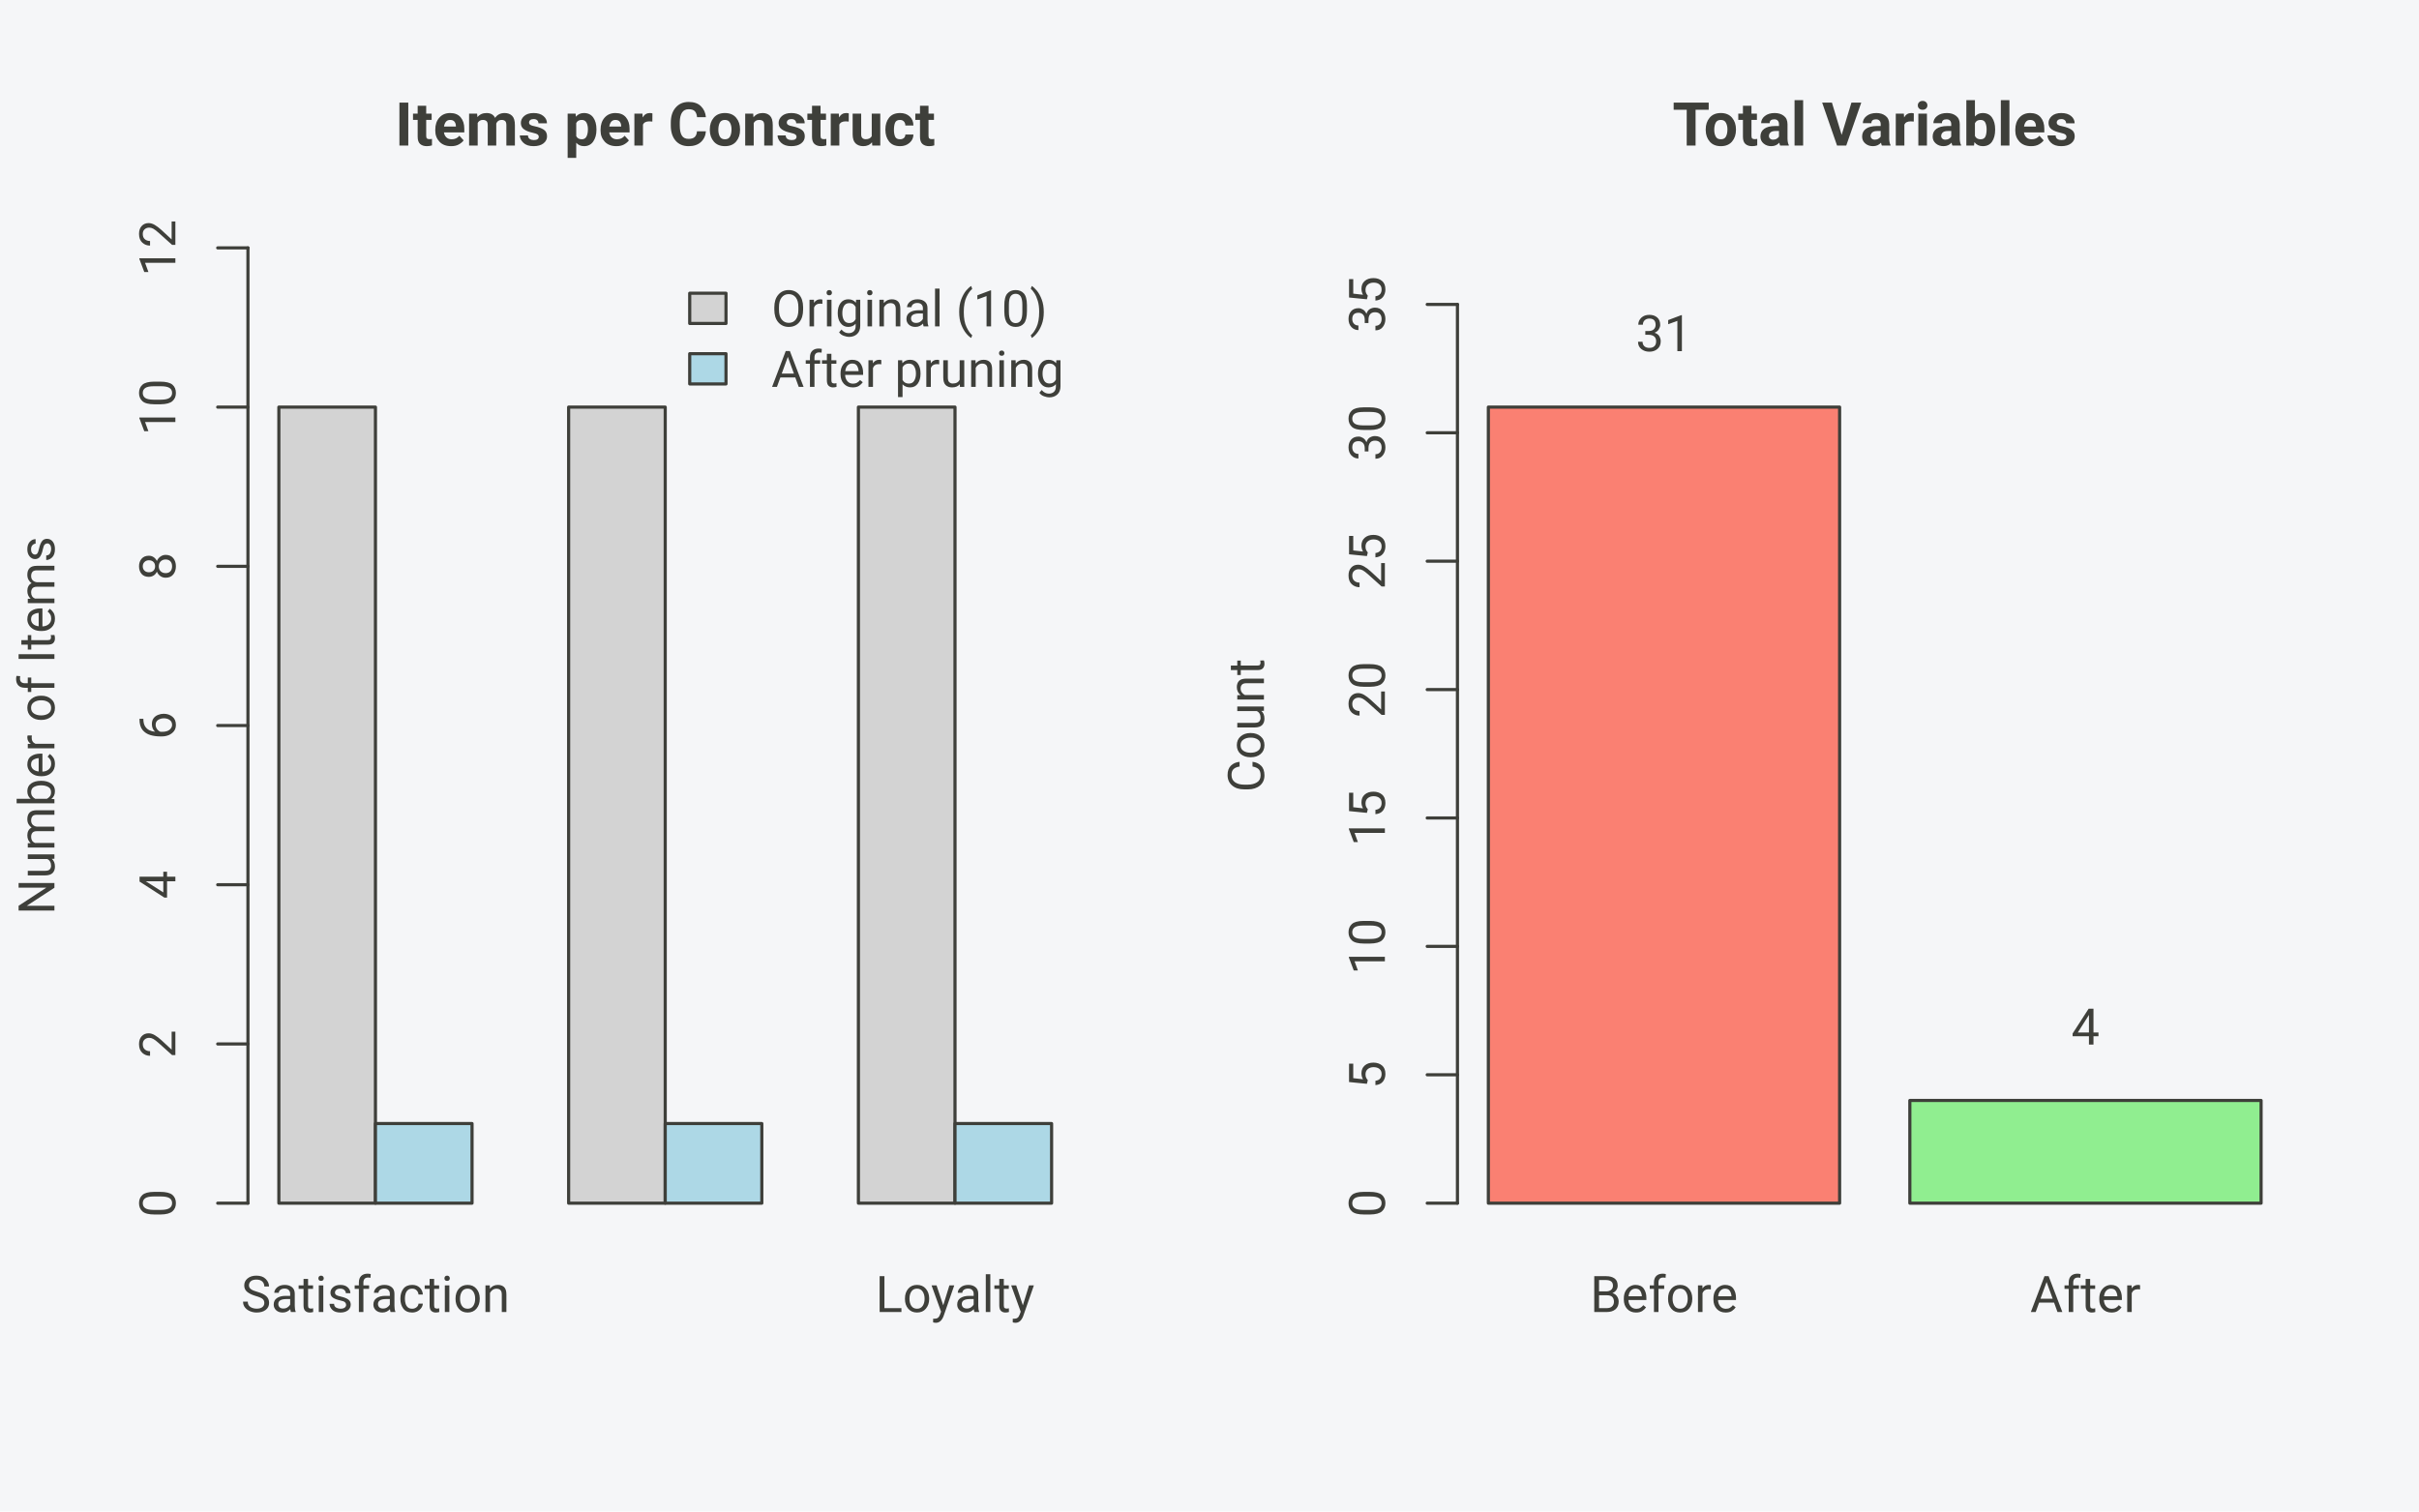
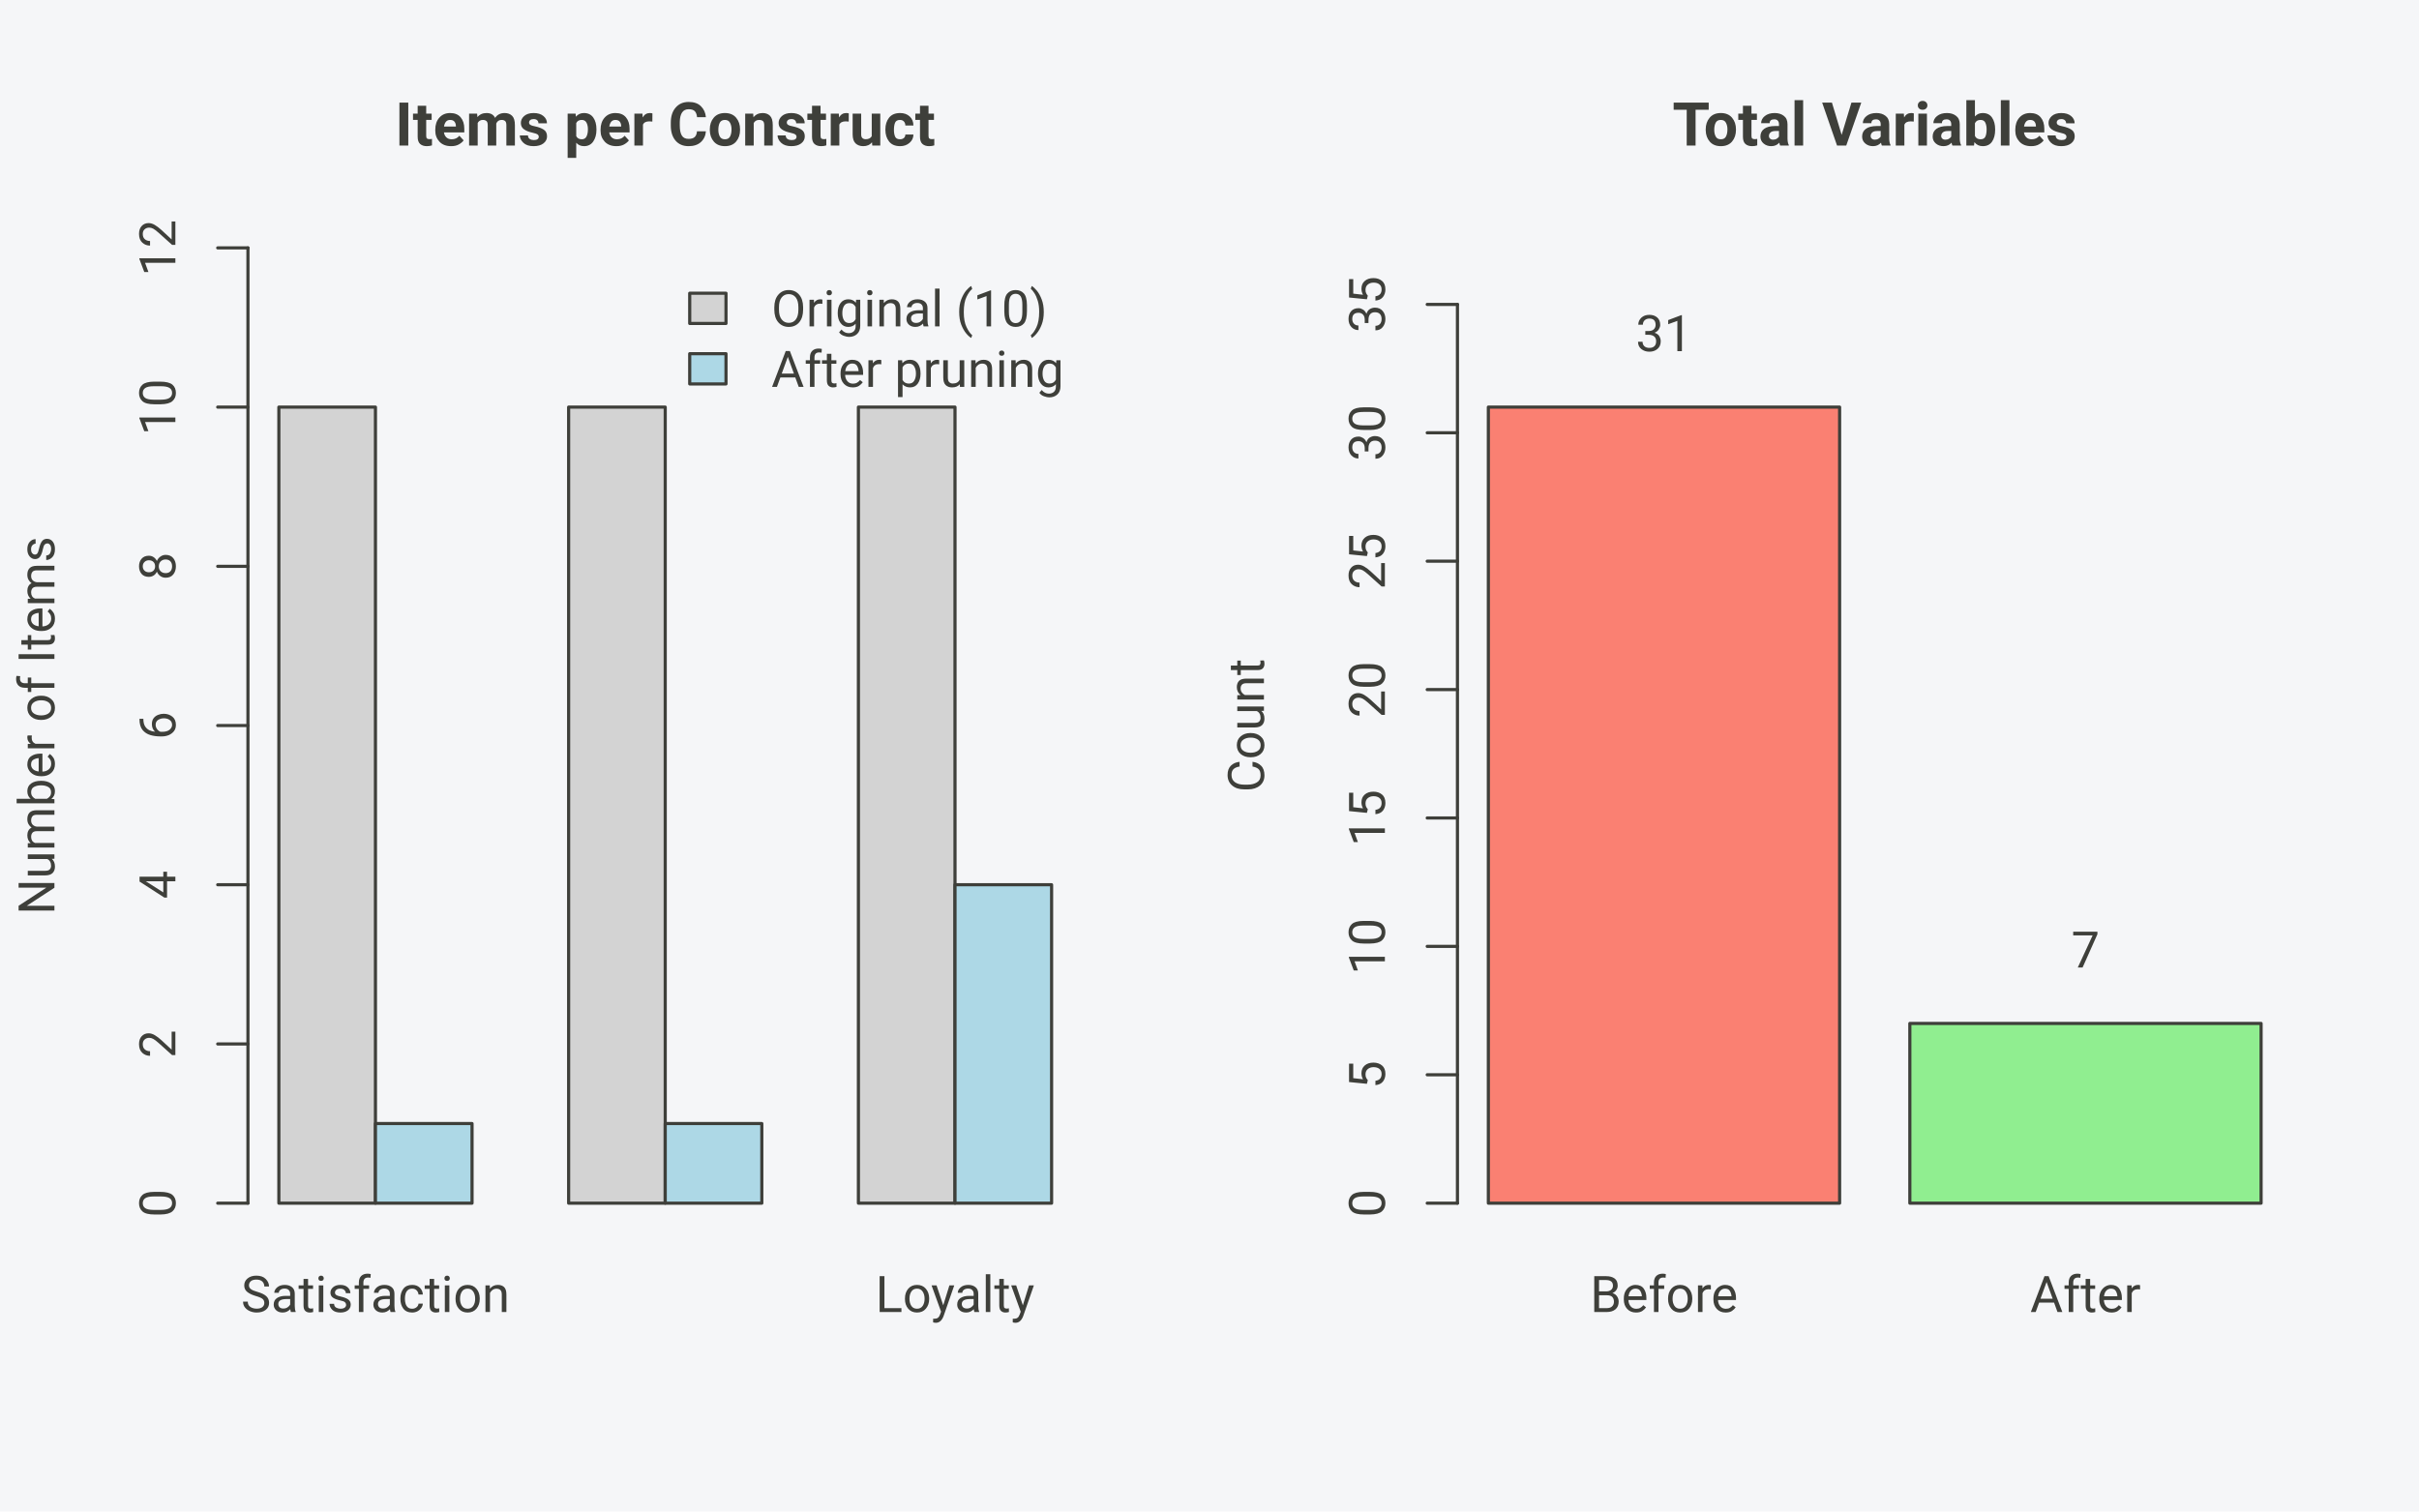
<svg xmlns="http://www.w3.org/2000/svg" width="576.00pt" height="360.00pt" viewBox="0 0 576.00 360.00">
  <g class="svglite">
    <defs>
      <style type="text/css">
    /* theme-aware-processed */
    .svglite line, .svglite polyline, .svglite polygon, .svglite path, .svglite circle {
      fill: none;
      stroke: #3E3F3A;
      stroke-linecap: round;
      stroke-linejoin: round;
      stroke-miterlimit: 10.00;
    }
    .svglite &gt; g &gt; rect {
      fill: none;
      stroke: #3E3F3A;
      stroke-linecap: round;
      stroke-linejoin: round;
      stroke-miterlimit: 10.00;
    }
    .svglite text {
      white-space: pre;
      fill: #3E3F3A;
    }
    .svglite g.glyphgroup path {
      fill: inherit;
      stroke: none;
    }
  </style>
    </defs>
    <rect class="svg-bg" width="100%" height="100%" style="stroke: none; fill: #F5F6F8;" />
    <defs>
      <clipPath id="cpMC4wMHw1NzYuMDB8MC4wMHwzNjAuMDA=">
        <rect x="0.00" y="0.00" width="576.00" height="360.00" />
      </clipPath>
    </defs>
    <g clip-path="url(#cpMC4wMHw1NzYuMDB8MC4wMHwzNjAuMDA=)">
</g>
    <defs>
      <clipPath id="cpMC4wMHwyODguMDB8MC4wMHwzNjAuMDA=">
        <rect x="0.00" y="0.00" width="288.00" height="360.00" />
      </clipPath>
    </defs>
    <g clip-path="url(#cpMC4wMHwyODguMDB8MC4wMHwzNjAuMDA=)">
      <rect x="66.40" y="96.96" width="23.00" height="189.60" style="stroke-width: 0.75; fill: #D3D3D3;" />
      <rect x="89.40" y="267.60" width="23.00" height="18.96" style="stroke-width: 0.75; fill: #ADD8E6;" />
      <rect x="135.40" y="96.96" width="23.00" height="189.60" style="stroke-width: 0.75; fill: #D3D3D3;" />
      <rect x="158.40" y="267.60" width="23.00" height="18.96" style="stroke-width: 0.75; fill: #ADD8E6;" />
      <rect x="204.40" y="96.96" width="23.00" height="189.60" style="stroke-width: 0.75; fill: #D3D3D3;" />
-       <rect x="227.40" y="267.60" width="23.00" height="18.96" style="stroke-width: 0.75; fill: #ADD8E6;" />
+       <rect x="227.40" y="210.72" width="23.00" height="75.84" style="stroke-width: 0.75; fill: #ADD8E6;" />
    </g>
    <g clip-path="url(#cpMC4wMHw1NzYuMDB8MC4wMHwzNjAuMDA=)">
      <text x="89.40" y="312.48" text-anchor="middle" style="font-size: 12.00px; font-family: &quot;Roboto&quot;, -apple-system, BlinkMacSystemFont, &quot;Segoe UI&quot;, system-ui, sans-serif;" textLength="62.02px" lengthAdjust="spacingAndGlyphs">Satisfaction</text>
      <text x="227.40" y="312.48" text-anchor="middle" style="font-size: 12.00px; font-family: &quot;Roboto&quot;, -apple-system, BlinkMacSystemFont, &quot;Segoe UI&quot;, system-ui, sans-serif;" textLength="38.02px" lengthAdjust="spacingAndGlyphs">Loyalty</text>
    </g>
    <g clip-path="url(#cpMC4wMHwyODguMDB8MC4wMHwzNjAuMDA=)">
      <rect x="164.23" y="69.84" width="8.64" height="7.20" style="stroke-width: 0.75; fill: #D3D3D3;" />
      <rect x="164.23" y="84.24" width="8.64" height="7.20" style="stroke-width: 0.75; fill: #ADD8E6;" />
      <text x="183.67" y="77.74" style="font-size: 12.00px; font-family: &quot;Roboto&quot;, -apple-system, BlinkMacSystemFont, &quot;Segoe UI&quot;, system-ui, sans-serif;" textLength="66.03px" lengthAdjust="spacingAndGlyphs">Original (10)</text>
      <text x="183.67" y="92.14" style="font-size: 12.00px; font-family: &quot;Roboto&quot;, -apple-system, BlinkMacSystemFont, &quot;Segoe UI&quot;, system-ui, sans-serif;" textLength="68.69px" lengthAdjust="spacingAndGlyphs">After pruning</text>
      <text x="158.40" y="34.67" text-anchor="middle" style="font-size: 14.40px; font-weight: bold; font-family: &quot;Roboto&quot;, -apple-system, BlinkMacSystemFont, &quot;Segoe UI&quot;, system-ui, sans-serif;" textLength="135.95px" lengthAdjust="spacingAndGlyphs">Items per Construct</text>
      <text transform="translate(12.96,172.80) rotate(-90)" text-anchor="middle" style="font-size: 12.00px; font-family: &quot;Roboto&quot;, -apple-system, BlinkMacSystemFont, &quot;Segoe UI&quot;, system-ui, sans-serif;" textLength="88.67px" lengthAdjust="spacingAndGlyphs">Number of Items</text>
    </g>
    <g clip-path="url(#cpMC4wMHw1NzYuMDB8MC4wMHwzNjAuMDA=)">
      <line x1="59.04" y1="286.56" x2="59.04" y2="59.04" style="stroke-width: 0.75;" />
      <line x1="59.04" y1="286.56" x2="51.84" y2="286.56" style="stroke-width: 0.75;" />
      <line x1="59.04" y1="248.64" x2="51.84" y2="248.64" style="stroke-width: 0.75;" />
      <line x1="59.04" y1="210.72" x2="51.84" y2="210.72" style="stroke-width: 0.75;" />
      <line x1="59.04" y1="172.80" x2="51.84" y2="172.80" style="stroke-width: 0.75;" />
      <line x1="59.04" y1="134.88" x2="51.84" y2="134.88" style="stroke-width: 0.75;" />
      <line x1="59.04" y1="96.96" x2="51.84" y2="96.96" style="stroke-width: 0.75;" />
      <line x1="59.04" y1="59.04" x2="51.84" y2="59.04" style="stroke-width: 0.75;" />
      <text transform="translate(41.76,286.56) rotate(-90)" text-anchor="middle" style="font-size: 12.00px; font-family: &quot;Roboto&quot;, -apple-system, BlinkMacSystemFont, &quot;Segoe UI&quot;, system-ui, sans-serif;" textLength="6.67px" lengthAdjust="spacingAndGlyphs">0</text>
      <text transform="translate(41.76,248.64) rotate(-90)" text-anchor="middle" style="font-size: 12.00px; font-family: &quot;Roboto&quot;, -apple-system, BlinkMacSystemFont, &quot;Segoe UI&quot;, system-ui, sans-serif;" textLength="6.67px" lengthAdjust="spacingAndGlyphs">2</text>
      <text transform="translate(41.76,210.72) rotate(-90)" text-anchor="middle" style="font-size: 12.00px; font-family: &quot;Roboto&quot;, -apple-system, BlinkMacSystemFont, &quot;Segoe UI&quot;, system-ui, sans-serif;" textLength="6.67px" lengthAdjust="spacingAndGlyphs">4</text>
      <text transform="translate(41.76,172.80) rotate(-90)" text-anchor="middle" style="font-size: 12.00px; font-family: &quot;Roboto&quot;, -apple-system, BlinkMacSystemFont, &quot;Segoe UI&quot;, system-ui, sans-serif;" textLength="6.67px" lengthAdjust="spacingAndGlyphs">6</text>
      <text transform="translate(41.76,134.88) rotate(-90)" text-anchor="middle" style="font-size: 12.00px; font-family: &quot;Roboto&quot;, -apple-system, BlinkMacSystemFont, &quot;Segoe UI&quot;, system-ui, sans-serif;" textLength="6.67px" lengthAdjust="spacingAndGlyphs">8</text>
      <text transform="translate(41.76,96.96) rotate(-90)" text-anchor="middle" style="font-size: 12.00px; font-family: &quot;Roboto&quot;, -apple-system, BlinkMacSystemFont, &quot;Segoe UI&quot;, system-ui, sans-serif;" textLength="13.34px" lengthAdjust="spacingAndGlyphs">10</text>
      <text transform="translate(41.76,59.04) rotate(-90)" text-anchor="middle" style="font-size: 12.00px; font-family: &quot;Roboto&quot;, -apple-system, BlinkMacSystemFont, &quot;Segoe UI&quot;, system-ui, sans-serif;" textLength="13.34px" lengthAdjust="spacingAndGlyphs">12</text>
    </g>
    <defs>
      <clipPath id="cpMjg4LjAwfDU3Ni4wMHwwLjAwfDM2MC4wMA==">
        <rect x="288.00" y="0.00" width="288.00" height="360.00" />
      </clipPath>
    </defs>
    <g clip-path="url(#cpMjg4LjAwfDU3Ni4wMHwwLjAwfDM2MC4wMA==)">
      <rect x="354.40" y="96.96" width="83.64" height="189.60" style="stroke-width: 0.75; fill: #FA8072;" />
-       <rect x="454.76" y="262.10" width="83.64" height="24.46" style="stroke-width: 0.75; fill: #90EE90;" />
+       <rect x="454.76" y="243.75" width="83.64" height="42.81" style="stroke-width: 0.75; fill: #90EE90;" />
    </g>
    <g clip-path="url(#cpMC4wMHw1NzYuMDB8MC4wMHwzNjAuMDA=)">
      <text x="396.22" y="312.48" text-anchor="middle" style="font-size: 12.00px; font-family: &quot;Roboto&quot;, -apple-system, BlinkMacSystemFont, &quot;Segoe UI&quot;, system-ui, sans-serif;" textLength="35.34px" lengthAdjust="spacingAndGlyphs">Before</text>
      <text x="496.58" y="312.48" text-anchor="middle" style="font-size: 12.00px; font-family: &quot;Roboto&quot;, -apple-system, BlinkMacSystemFont, &quot;Segoe UI&quot;, system-ui, sans-serif;" textLength="25.33px" lengthAdjust="spacingAndGlyphs">After</text>
    </g>
    <g clip-path="url(#cpMjg4LjAwfDU3Ni4wMHwwLjAwfDM2MC4wMA==)">
      <text x="446.40" y="34.67" text-anchor="middle" style="font-size: 14.40px; font-weight: bold; font-family: &quot;Roboto&quot;, -apple-system, BlinkMacSystemFont, &quot;Segoe UI&quot;, system-ui, sans-serif;" textLength="100.52px" lengthAdjust="spacingAndGlyphs">Total Variables</text>
      <text transform="translate(300.96,172.80) rotate(-90)" text-anchor="middle" style="font-size: 12.00px; font-family: &quot;Roboto&quot;, -apple-system, BlinkMacSystemFont, &quot;Segoe UI&quot;, system-ui, sans-serif;" textLength="32.02px" lengthAdjust="spacingAndGlyphs">Count</text>
    </g>
    <g clip-path="url(#cpMC4wMHw1NzYuMDB8MC4wMHwzNjAuMDA=)">
      <line x1="347.04" y1="286.56" x2="347.04" y2="72.50" style="stroke-width: 0.75;" />
      <line x1="347.04" y1="286.56" x2="339.84" y2="286.56" style="stroke-width: 0.75;" />
      <line x1="347.04" y1="255.98" x2="339.84" y2="255.98" style="stroke-width: 0.75;" />
      <line x1="347.04" y1="225.40" x2="339.84" y2="225.40" style="stroke-width: 0.75;" />
      <line x1="347.04" y1="194.82" x2="339.84" y2="194.82" style="stroke-width: 0.75;" />
      <line x1="347.04" y1="164.24" x2="339.84" y2="164.24" style="stroke-width: 0.75;" />
      <line x1="347.04" y1="133.66" x2="339.84" y2="133.66" style="stroke-width: 0.75;" />
      <line x1="347.04" y1="103.08" x2="339.84" y2="103.08" style="stroke-width: 0.75;" />
      <line x1="347.04" y1="72.50" x2="339.84" y2="72.50" style="stroke-width: 0.75;" />
      <text transform="translate(329.76,286.56) rotate(-90)" text-anchor="middle" style="font-size: 12.00px; font-family: &quot;Roboto&quot;, -apple-system, BlinkMacSystemFont, &quot;Segoe UI&quot;, system-ui, sans-serif;" textLength="6.67px" lengthAdjust="spacingAndGlyphs">0</text>
      <text transform="translate(329.76,255.98) rotate(-90)" text-anchor="middle" style="font-size: 12.00px; font-family: &quot;Roboto&quot;, -apple-system, BlinkMacSystemFont, &quot;Segoe UI&quot;, system-ui, sans-serif;" textLength="6.67px" lengthAdjust="spacingAndGlyphs">5</text>
      <text transform="translate(329.76,225.40) rotate(-90)" text-anchor="middle" style="font-size: 12.00px; font-family: &quot;Roboto&quot;, -apple-system, BlinkMacSystemFont, &quot;Segoe UI&quot;, system-ui, sans-serif;" textLength="13.34px" lengthAdjust="spacingAndGlyphs">10</text>
      <text transform="translate(329.76,194.82) rotate(-90)" text-anchor="middle" style="font-size: 12.00px; font-family: &quot;Roboto&quot;, -apple-system, BlinkMacSystemFont, &quot;Segoe UI&quot;, system-ui, sans-serif;" textLength="13.34px" lengthAdjust="spacingAndGlyphs">15</text>
      <text transform="translate(329.76,164.24) rotate(-90)" text-anchor="middle" style="font-size: 12.00px; font-family: &quot;Roboto&quot;, -apple-system, BlinkMacSystemFont, &quot;Segoe UI&quot;, system-ui, sans-serif;" textLength="13.34px" lengthAdjust="spacingAndGlyphs">20</text>
      <text transform="translate(329.76,133.66) rotate(-90)" text-anchor="middle" style="font-size: 12.00px; font-family: &quot;Roboto&quot;, -apple-system, BlinkMacSystemFont, &quot;Segoe UI&quot;, system-ui, sans-serif;" textLength="13.34px" lengthAdjust="spacingAndGlyphs">25</text>
      <text transform="translate(329.76,103.08) rotate(-90)" text-anchor="middle" style="font-size: 12.00px; font-family: &quot;Roboto&quot;, -apple-system, BlinkMacSystemFont, &quot;Segoe UI&quot;, system-ui, sans-serif;" textLength="13.34px" lengthAdjust="spacingAndGlyphs">30</text>
      <text transform="translate(329.76,72.50) rotate(-90)" text-anchor="middle" style="font-size: 12.00px; font-family: &quot;Roboto&quot;, -apple-system, BlinkMacSystemFont, &quot;Segoe UI&quot;, system-ui, sans-serif;" textLength="13.34px" lengthAdjust="spacingAndGlyphs">35</text>
    </g>
    <defs>
      <clipPath id="cpMzQ3LjA0fDU0NS43Nnw1OS4wNHwyODYuNTY=">
        <rect x="347.04" y="59.04" width="198.72" height="227.52" />
      </clipPath>
    </defs>
    <g clip-path="url(#cpMzQ3LjA0fDU0NS43Nnw1OS4wNHwyODYuNTY=)">
      <text x="396.22" y="83.64" text-anchor="middle" style="font-size: 12.00px; font-family: &quot;Roboto&quot;, -apple-system, BlinkMacSystemFont, &quot;Segoe UI&quot;, system-ui, sans-serif;" textLength="13.34px" lengthAdjust="spacingAndGlyphs">31</text>
-       <text x="496.58" y="248.78" text-anchor="middle" style="font-size: 12.00px; font-family: &quot;Roboto&quot;, -apple-system, BlinkMacSystemFont, &quot;Segoe UI&quot;, system-ui, sans-serif;" textLength="6.67px" lengthAdjust="spacingAndGlyphs">4</text>
+       <text x="496.58" y="230.43" text-anchor="middle" style="font-size: 12.00px; font-family: &quot;Roboto&quot;, -apple-system, BlinkMacSystemFont, &quot;Segoe UI&quot;, system-ui, sans-serif;" textLength="6.67px" lengthAdjust="spacingAndGlyphs">7</text>
    </g>
  </g>
</svg>
